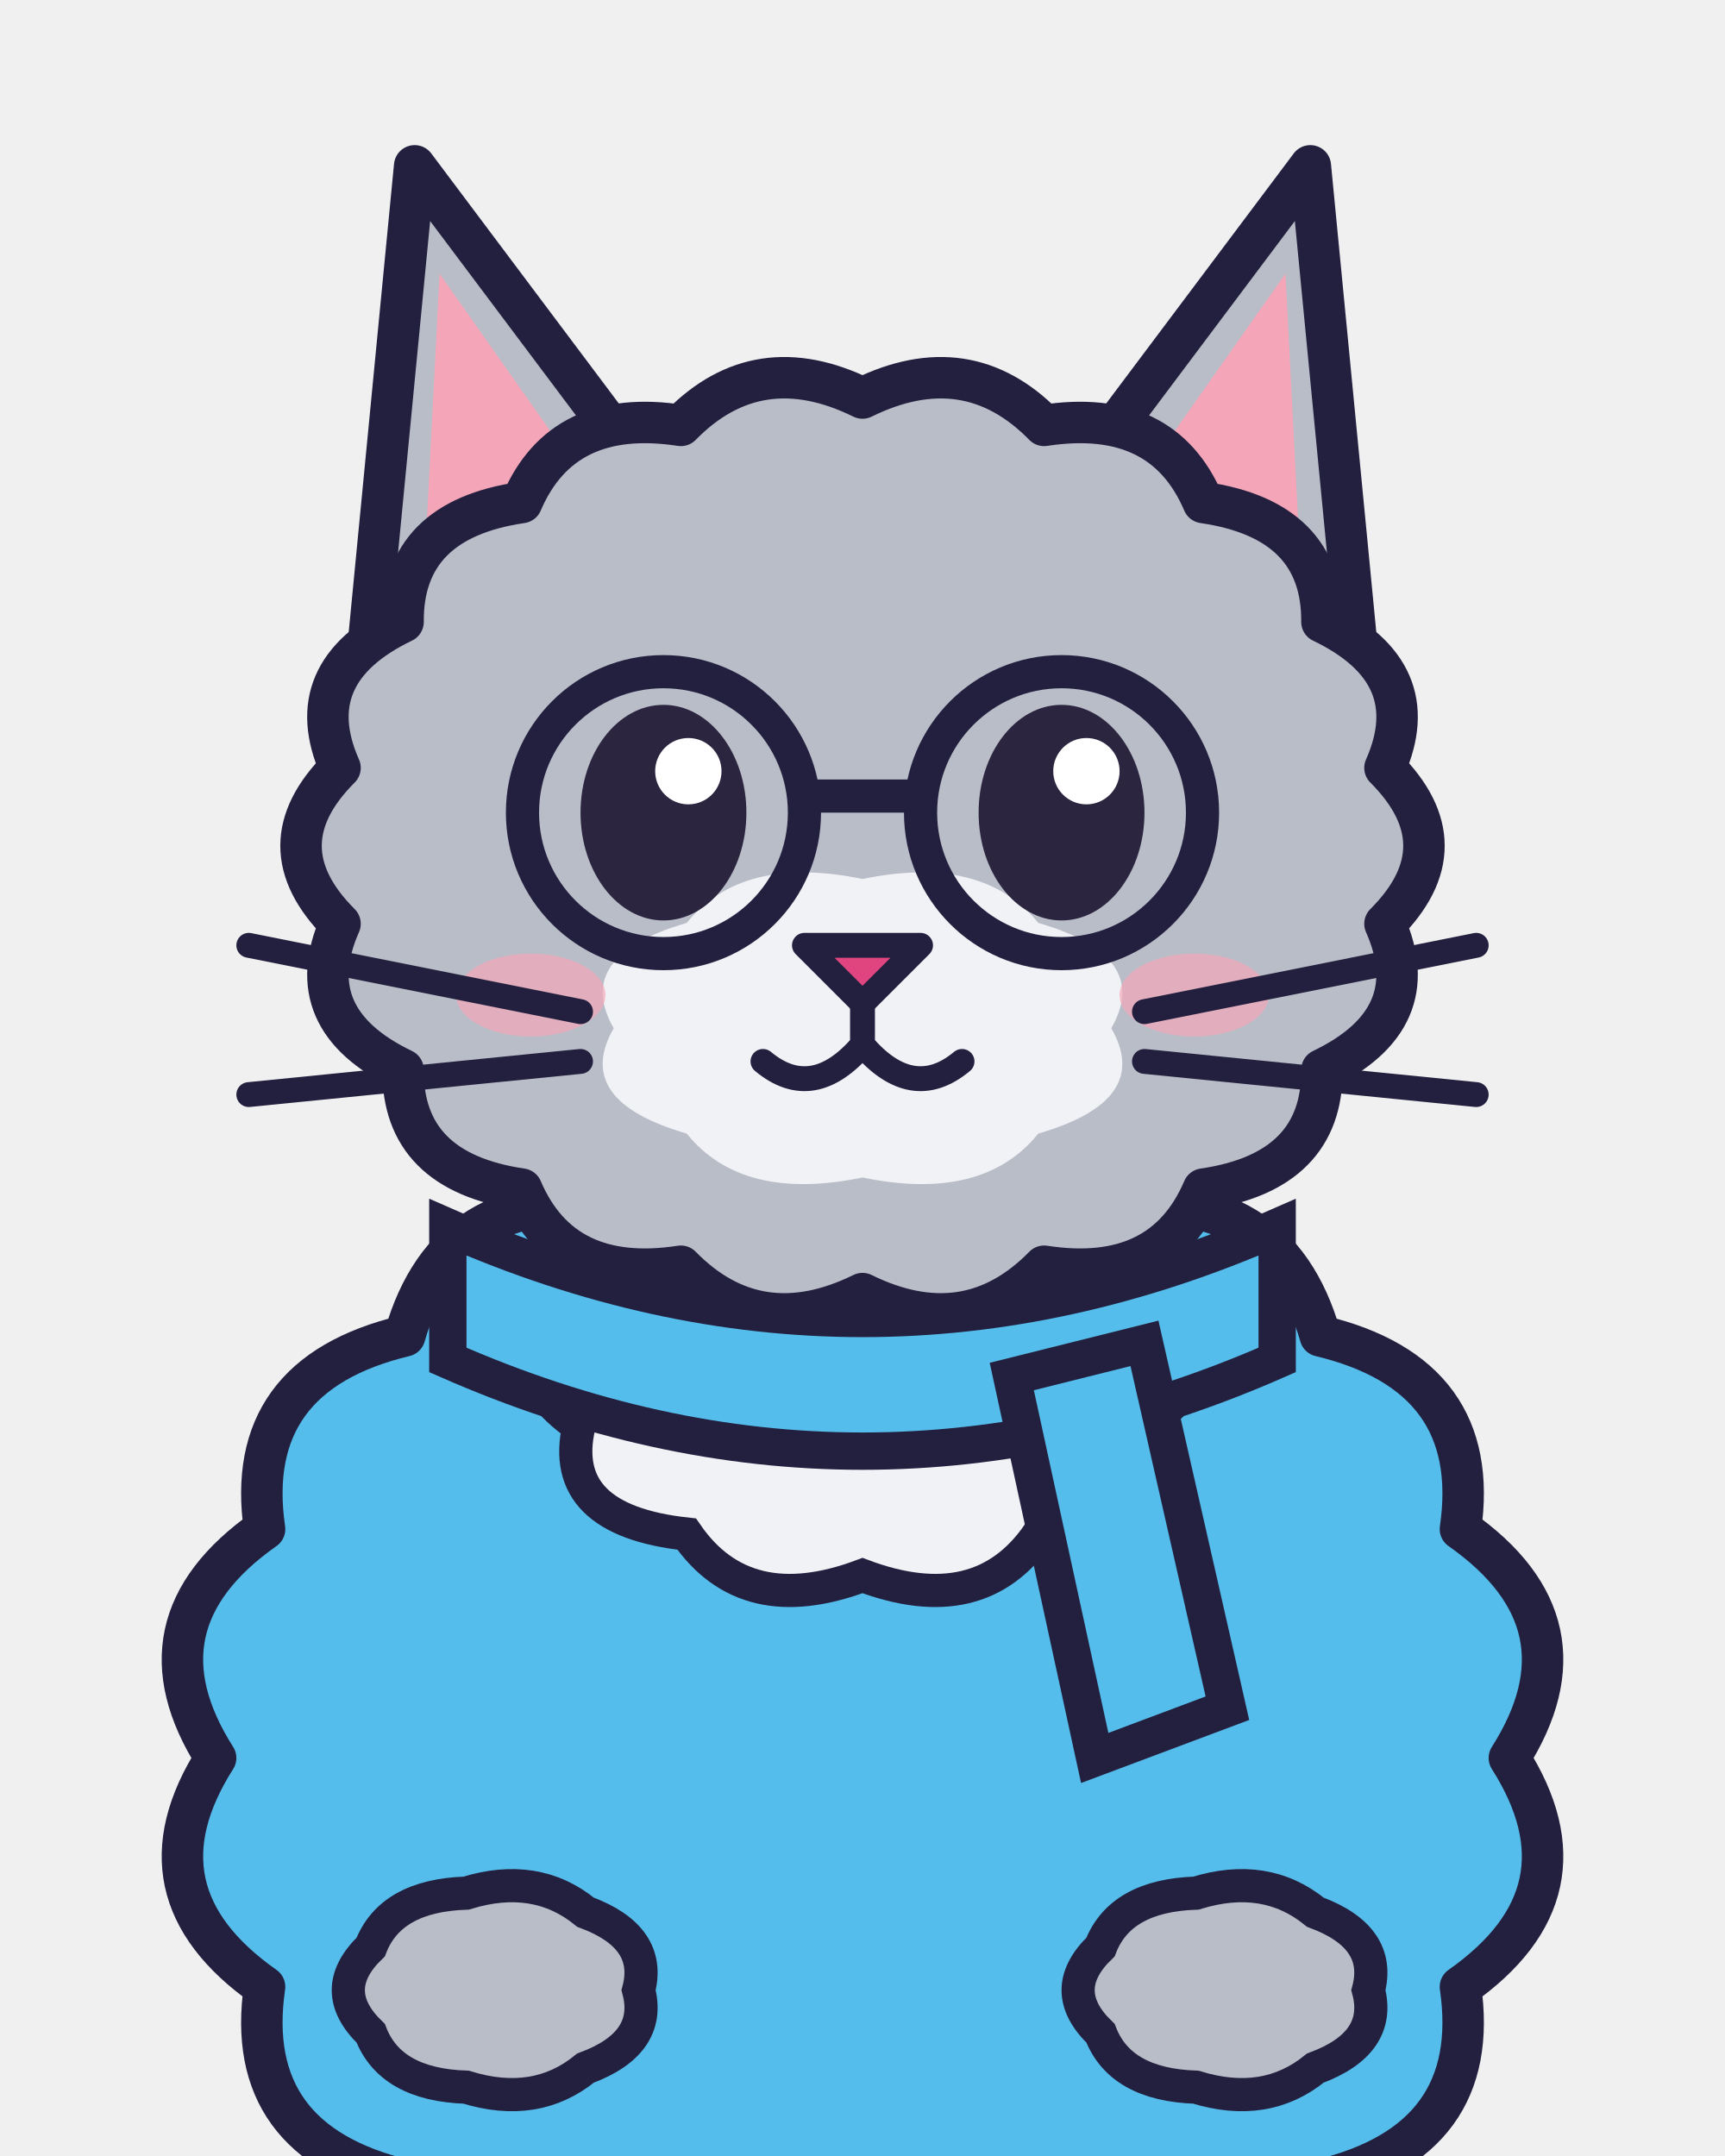
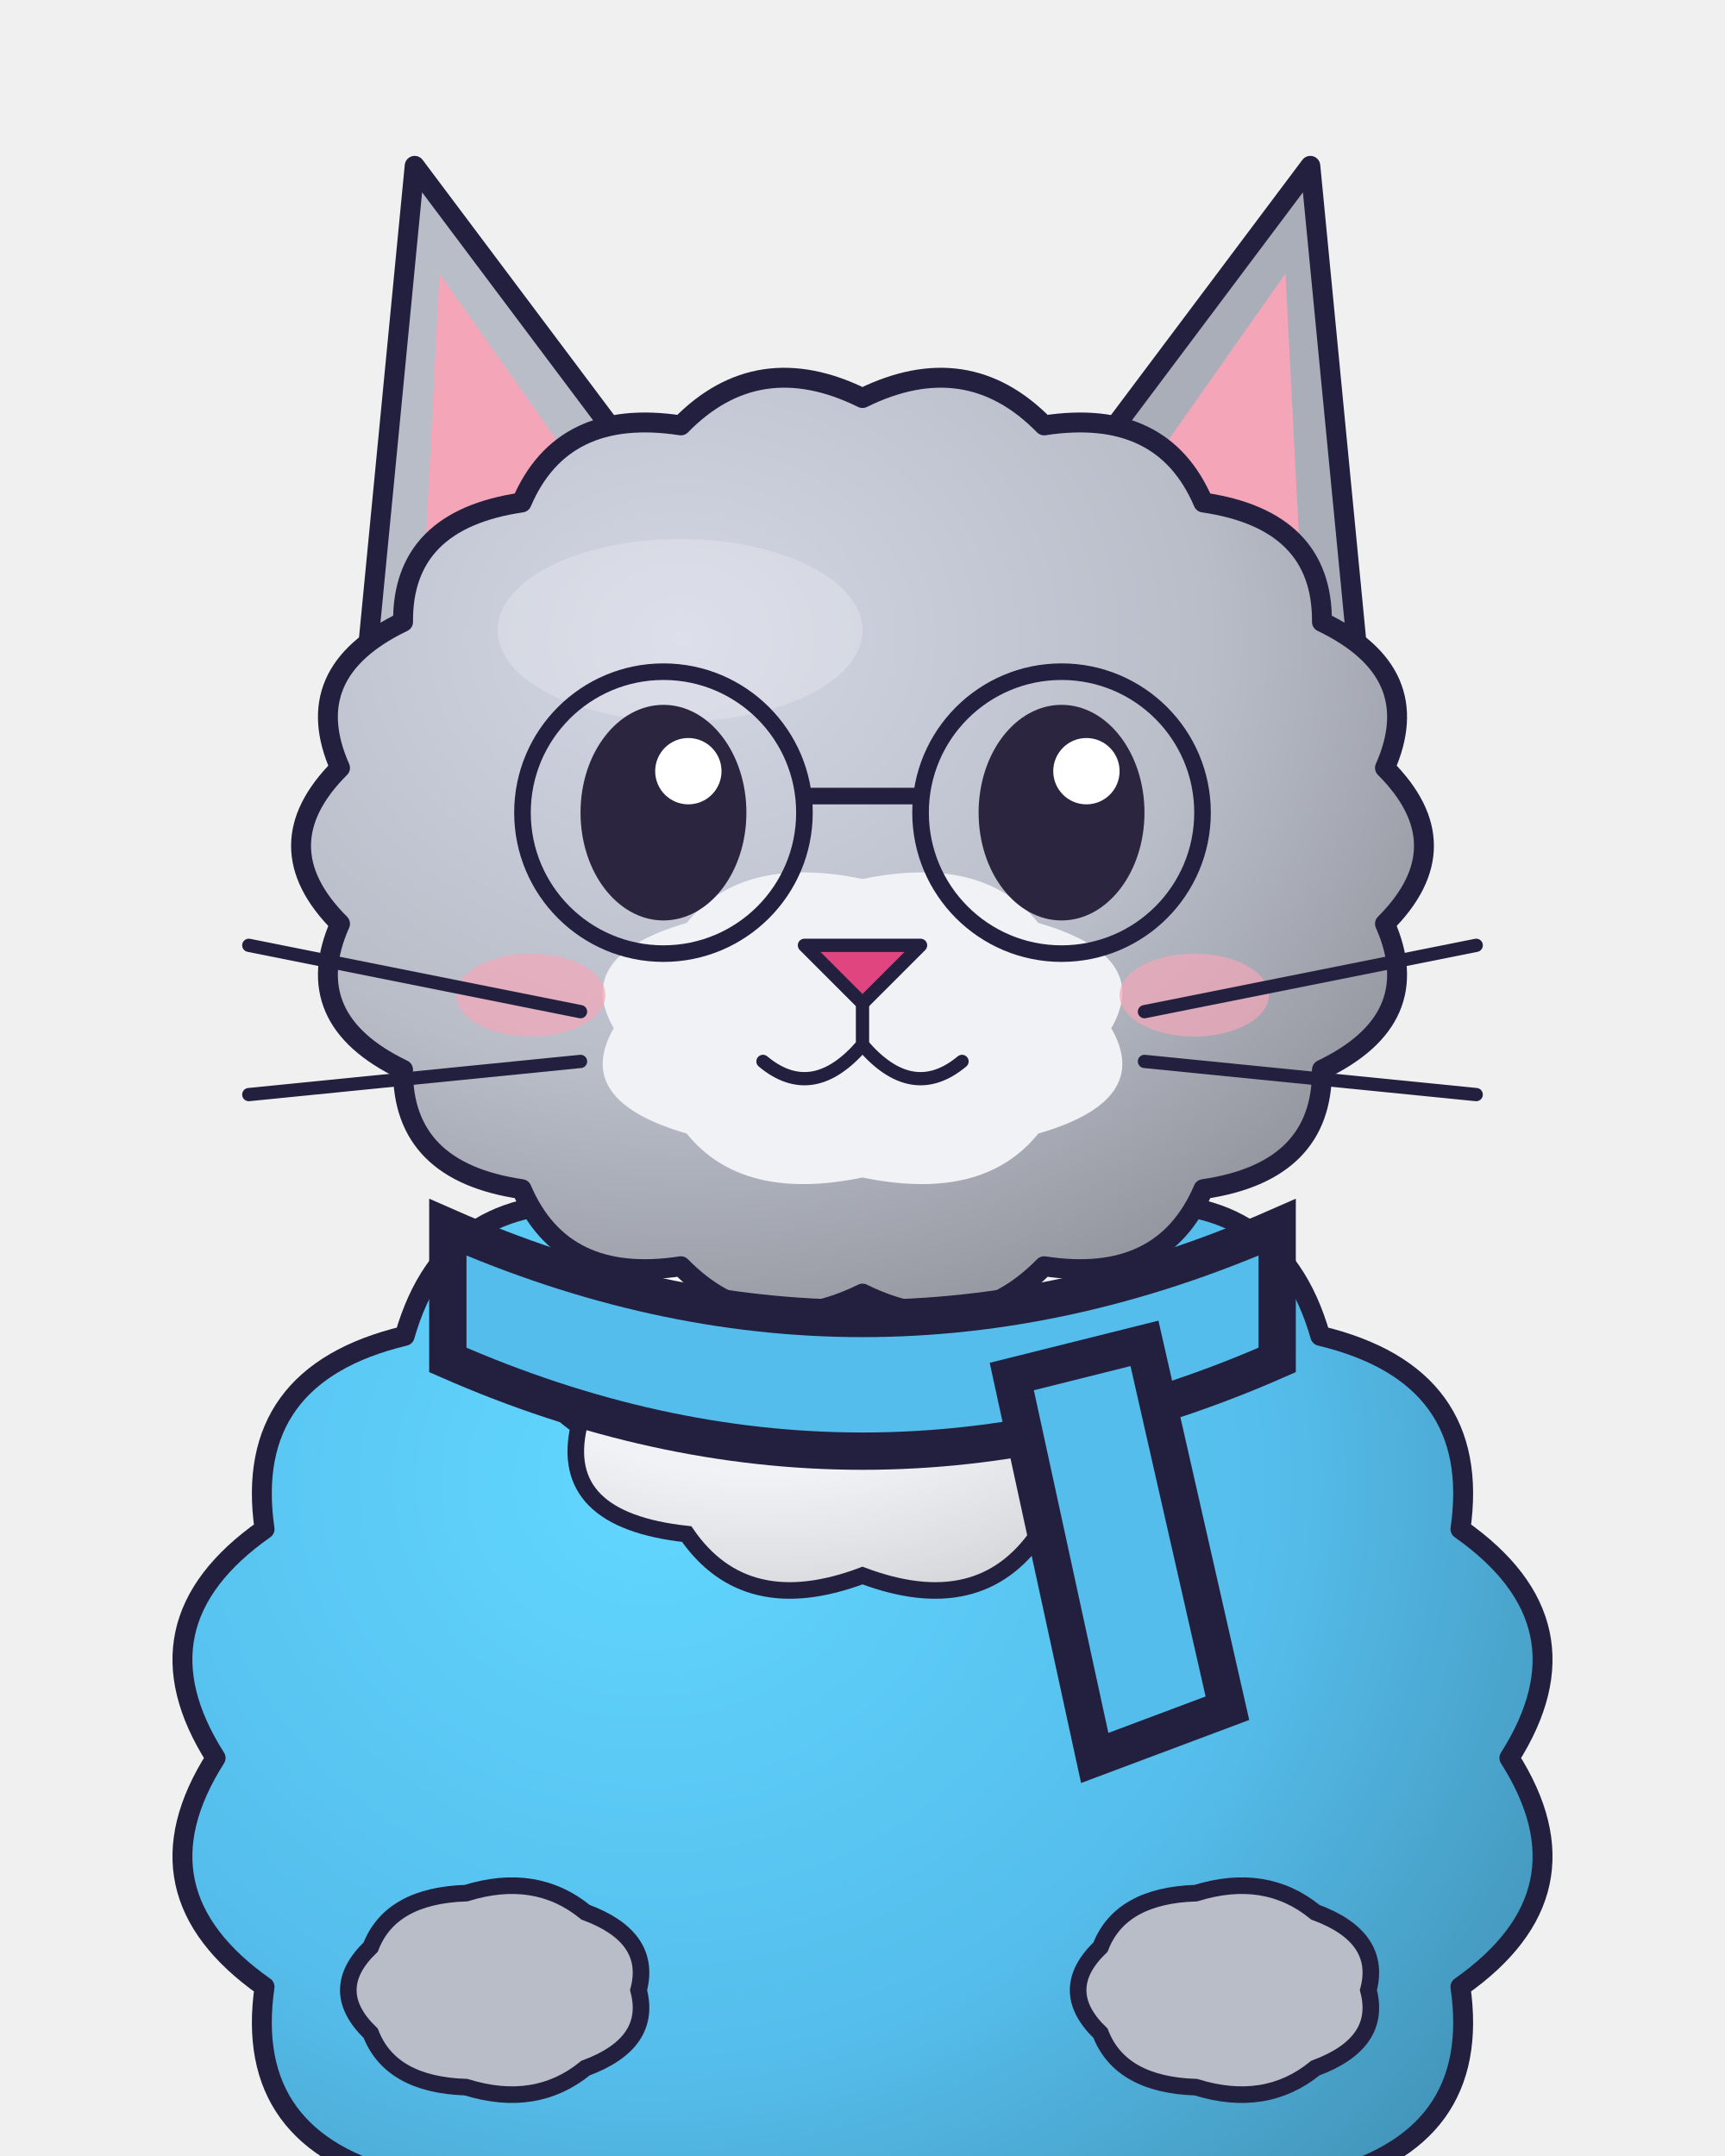
<svg xmlns="http://www.w3.org/2000/svg" viewBox="-104 -252 208 260">
-   <path d="M78.0 -40.0 Q88.3 -23.8 72.1 -12.4 Q74.8 6.2 55.2 10.9 Q50.0 29.1 29.8 26.5 Q17.6 41.5 0.0 32.0 Q-17.6 41.5 -29.8 26.5 Q-50.0 29.1 -55.2 10.9 Q-74.8 6.2 -72.1 -12.4 Q-88.3 -23.8 -78.0 -40.0 Q-88.3 -56.2 -72.1 -67.6 Q-74.8 -86.2 -55.2 -90.9 Q-50.0 -109.1 -29.8 -106.5 Q-17.6 -121.5 -0.0 -112.0 Q17.6 -121.5 29.8 -106.5 Q50.0 -109.1 55.2 -90.9 Q74.8 -86.2 72.1 -67.6 Q88.3 -56.2 78.0 -40.0Z" fill="#55bdeb" stroke="#23203f" stroke-width="5" stroke-linejoin="round" />
-   <path d="M34.2 -80.0 Q36.8 -68.7 21.2 -67.0 Q14.1 -56.7 0.0 -62.0 Q-14.1 -56.7 -21.2 -67.0 Q-36.8 -68.7 -34.2 -80.0 Q-45.5 -88.0 -34.2 -96.0 Q-36.8 -107.3 -21.2 -109.0 Q-14.1 -119.3 -0.0 -114.0 Q14.1 -119.3 21.2 -109.0 Q36.8 -107.3 34.2 -96.0 Q45.5 -88.0 34.2 -80.0Z" fill="#f1f2f6" stroke="#23203f" stroke-width="4" />
-   <path d="M-24 -192 L-54 -232 L-60 -170Z" fill="#b9bdc8" stroke="#23203f" stroke-width="5" stroke-linejoin="round" />
+   <defs>
+     <radialGradient id="olightgrey05213" cx=".34" cy=".28" r=".85">
+       <stop offset="0" stop-color="#61d7ff" />
+       <stop offset=".55" stop-color="#55bdeb" />
+       <stop offset="1" stop-color="#3f8cae" />
+     </radialGradient>
+     <radialGradient id="flightgrey05213" cx=".34" cy=".28" r=".85">
+       <stop offset="0" stop-color="#d3d7e4" />
+       <stop offset=".55" stop-color="#b9bdc8" />
+       <stop offset="1" stop-color="#898c94" />
+     </radialGradient>
+     <radialGradient id="blightgrey05213" cx=".34" cy=".28" r=".85">
+       <stop offset="0" stop-color="#fbfcff" />
+       <stop offset=".55" stop-color="#f1f2f6" />
+       <stop offset="1" stop-color="#cfd0d4" />
+     </radialGradient>
+   </defs>
+   <ellipse cx="6" cy="34" rx="78" ry="16" fill="#000" opacity=".16" />
+   <path d="M78.0 -40.0 Q88.3 -23.8 72.1 -12.4 Q74.8 6.2 55.2 10.9 Q50.0 29.1 29.8 26.5 Q17.6 41.5 0.0 32.0 Q-17.6 41.5 -29.8 26.5 Q-50.0 29.1 -55.2 10.9 Q-74.8 6.2 -72.1 -12.4 Q-88.3 -23.8 -78.0 -40.0 Q-88.3 -56.2 -72.1 -67.6 Q-74.8 -86.2 -55.2 -90.9 Q-50.0 -109.1 -29.8 -106.5 Q-17.6 -121.5 -0.0 -112.0 Q17.6 -121.5 29.8 -106.5 Q50.0 -109.1 55.2 -90.9 Q74.8 -86.2 72.1 -67.6 Q88.3 -56.2 78.0 -40.0Z" fill="url(#olightgrey05213)" stroke="#23203f" stroke-width="2.4" stroke-linejoin="round" />
+   <path d="M34.2 -80.0 Q36.8 -68.7 21.2 -67.0 Q14.1 -56.7 0.0 -62.0 Q-14.1 -56.7 -21.2 -67.0 Q-36.8 -68.7 -34.2 -80.0 Q-45.5 -88.0 -34.2 -96.0 Q-36.8 -107.3 -21.2 -109.0 Q-14.1 -119.3 -0.0 -114.0 Q14.1 -119.3 21.2 -109.0 Q36.8 -107.3 34.2 -96.0 Q45.5 -88.0 34.2 -80.0Z" fill="url(#blightgrey05213)" stroke="#23203f" stroke-width="2" />
+   <path d="M-24 -192 L-54 -232 L-60 -170Z" fill="#b9bdc8" stroke="#23203f" stroke-width="2.4" stroke-linejoin="round" />
  <path d="M-32 -192 L-51 -219 L-53 -180Z" fill="#f4a6b8" />
-   <path d="M24 -192 L54 -232 L60 -170Z" fill="#b9bdc8" stroke="#23203f" stroke-width="5" stroke-linejoin="round" />
+   <path d="M24 -192 L54 -232 L60 -170Z" fill="#aaaeb8" stroke="#23203f" stroke-width="2.4" stroke-linejoin="round" />
  <path d="M32 -192 L51 -219 L53 -180Z" fill="#f4a6b8" />
-   <path d="M63.0 -140.6 Q68.1 -129.1 55.4 -123.0 Q55.5 -110.7 41.1 -108.6 Q36.2 -97.1 21.9 -99.3 Q12.6 -89.8 0.0 -96.0 Q-12.6 -89.8 -21.9 -99.3 Q-36.2 -97.1 -41.1 -108.6 Q-55.5 -110.7 -55.4 -123.0 Q-68.1 -129.1 -63.0 -140.6 Q-72.4 -150.0 -63.0 -159.4 Q-68.1 -170.9 -55.4 -177.0 Q-55.5 -189.3 -41.1 -191.4 Q-36.2 -202.9 -21.9 -200.7 Q-12.6 -210.2 -0.0 -204.0 Q12.6 -210.2 21.9 -200.7 Q36.2 -202.9 41.1 -191.4 Q55.5 -189.3 55.4 -177.0 Q68.1 -170.9 63.0 -159.4 Q72.4 -150.0 63.0 -140.6Z" fill="#b9bdc8" stroke="#23203f" stroke-width="5" stroke-linejoin="round" />
+   <path d="M63.0 -140.6 Q68.1 -129.1 55.4 -123.0 Q55.5 -110.7 41.1 -108.6 Q36.2 -97.1 21.9 -99.3 Q12.6 -89.8 0.0 -96.0 Q-12.6 -89.8 -21.9 -99.3 Q-36.2 -97.1 -41.1 -108.6 Q-55.5 -110.7 -55.4 -123.0 Q-68.1 -129.1 -63.0 -140.6 Q-72.4 -150.0 -63.0 -159.4 Q-68.1 -170.9 -55.4 -177.0 Q-55.5 -189.3 -41.1 -191.4 Q-36.2 -202.9 -21.9 -200.7 Q-12.6 -210.2 -0.0 -204.0 Q12.6 -210.2 21.9 -200.7 Q36.2 -202.9 41.1 -191.4 Q55.5 -189.3 55.4 -177.0 Q68.1 -170.9 63.0 -159.4 Q72.4 -150.0 63.0 -140.6Z" fill="url(#flightgrey05213)" stroke="#23203f" stroke-width="2.4" stroke-linejoin="round" />
+   <ellipse cx="-22" cy="-176" rx="22" ry="11" fill="#fff" opacity=".22" />
  <path d="M30.0 -128.0 Q35.0 -119.3 21.2 -115.3 Q14.5 -107.0 0.0 -110.0 Q-14.5 -107.0 -21.2 -115.3 Q-35.0 -119.3 -30.0 -128.0 Q-35.0 -136.7 -21.2 -140.7 Q-14.5 -149.0 -0.0 -146.0 Q14.5 -149.0 21.2 -140.7 Q35.0 -136.7 30.0 -128.0Z" fill="#f1f2f6" />
  <ellipse cx="-24" cy="-154" rx="10" ry="13" fill="#2b2540" />
  <circle cx="-21" cy="-159" r="4" fill="#fff" />
  <ellipse cx="-40" cy="-132" rx="9" ry="5" fill="#f4a6b8" opacity=".7" />
-   <path d="M-34 -130 L-74 -138 M-34 -124 L-74 -120" stroke="#23203f" stroke-width="3" stroke-linecap="round" />
+   <path d="M-34 -130 L-74 -138 M-34 -124 L-74 -120" stroke="#23203f" stroke-width="1.6" stroke-linecap="round" />
  <ellipse cx="24" cy="-154" rx="10" ry="13" fill="#2b2540" />
  <circle cx="27" cy="-159" r="4" fill="#fff" />
  <ellipse cx="40" cy="-132" rx="9" ry="5" fill="#f4a6b8" opacity=".7" />
-   <path d="M34 -130 L74 -138 M34 -124 L74 -120" stroke="#23203f" stroke-width="3" stroke-linecap="round" />
-   <path d="M-7 -138 H7 L0 -131Z" fill="#e0457f" stroke="#23203f" stroke-width="3" stroke-linejoin="round" />
-   <path d="M0 -131 V-126 M0 -126 Q-6 -119 -12 -124 M0 -126 Q6 -119 12 -124" fill="none" stroke="#23203f" stroke-width="3" stroke-linecap="round" />
-   <circle cx="-24" cy="-154" r="17" fill="none" stroke="#23203f" stroke-width="4" />
-   <circle cx="24" cy="-154" r="17" fill="none" stroke="#23203f" stroke-width="4" />
-   <path d="M-7 -156 H7" stroke="#23203f" stroke-width="4" />
+   <path d="M34 -130 L74 -138 M34 -124 L74 -120" stroke="#23203f" stroke-width="1.6" stroke-linecap="round" />
+   <path d="M-7 -138 H7 L0 -131Z" fill="#e0457f" stroke="#23203f" stroke-width="1.6" stroke-linejoin="round" />
+   <path d="M0 -131 V-126 M0 -126 Q-6 -119 -12 -124 M0 -126 Q6 -119 12 -124" fill="none" stroke="#23203f" stroke-width="1.6" stroke-linecap="round" />
+   <circle cx="-24" cy="-154" r="17" fill="none" stroke="#23203f" stroke-width="2" />
+   <circle cx="24" cy="-154" r="17" fill="none" stroke="#23203f" stroke-width="2" />
+   <path d="M-7 -156 H7" stroke="#23203f" stroke-width="2" />
  <path d="M-50 -104 Q0 -82 50 -104 L50 -88 Q0 -66 -50 -88Z" fill="#55bdeb" stroke="#23203f" stroke-width="4.5" />
  <path d="M18 -86 L28 -40 L44 -46 L34 -90Z" fill="#55bdeb" stroke="#23203f" stroke-width="4.5" />
-   <path d="M-27.0 -12.0 Q-25.3 -5.6 -33.4 -2.6 Q-39.4 2.3 -47.8 -0.3 Q-56.9 -0.6 -59.3 -6.8 Q-64.7 -12.0 -59.3 -17.2 Q-56.9 -23.4 -47.8 -23.7 Q-39.4 -26.3 -33.4 -21.4 Q-25.3 -18.4 -27.0 -12.0Z" fill="#b9bdc8" stroke="#23203f" stroke-width="4" />
-   <path d="M61.0 -12.0 Q62.7 -5.6 54.6 -2.6 Q48.6 2.3 40.2 -0.3 Q31.1 -0.6 28.7 -6.8 Q23.3 -12.0 28.7 -17.2 Q31.1 -23.4 40.2 -23.7 Q48.6 -26.3 54.6 -21.4 Q62.7 -18.4 61.0 -12.0Z" fill="#b9bdc8" stroke="#23203f" stroke-width="4" />
+   <path d="M-27.0 -12.0 Q-25.3 -5.6 -33.4 -2.6 Q-39.4 2.3 -47.8 -0.3 Q-56.9 -0.6 -59.3 -6.8 Q-64.7 -12.0 -59.3 -17.2 Q-56.9 -23.4 -47.8 -23.7 Q-39.4 -26.3 -33.4 -21.4 Q-25.3 -18.4 -27.0 -12.0Z" fill="#b9bdc8" stroke="#23203f" stroke-width="2" />
+   <path d="M61.0 -12.0 Q62.7 -5.6 54.6 -2.6 Q48.6 2.3 40.2 -0.3 Q31.1 -0.6 28.7 -6.8 Q23.3 -12.0 28.7 -17.2 Q31.1 -23.4 40.2 -23.7 Q48.6 -26.3 54.6 -21.4 Q62.7 -18.4 61.0 -12.0Z" fill="#b9bdc8" stroke="#23203f" stroke-width="2" />
</svg>
